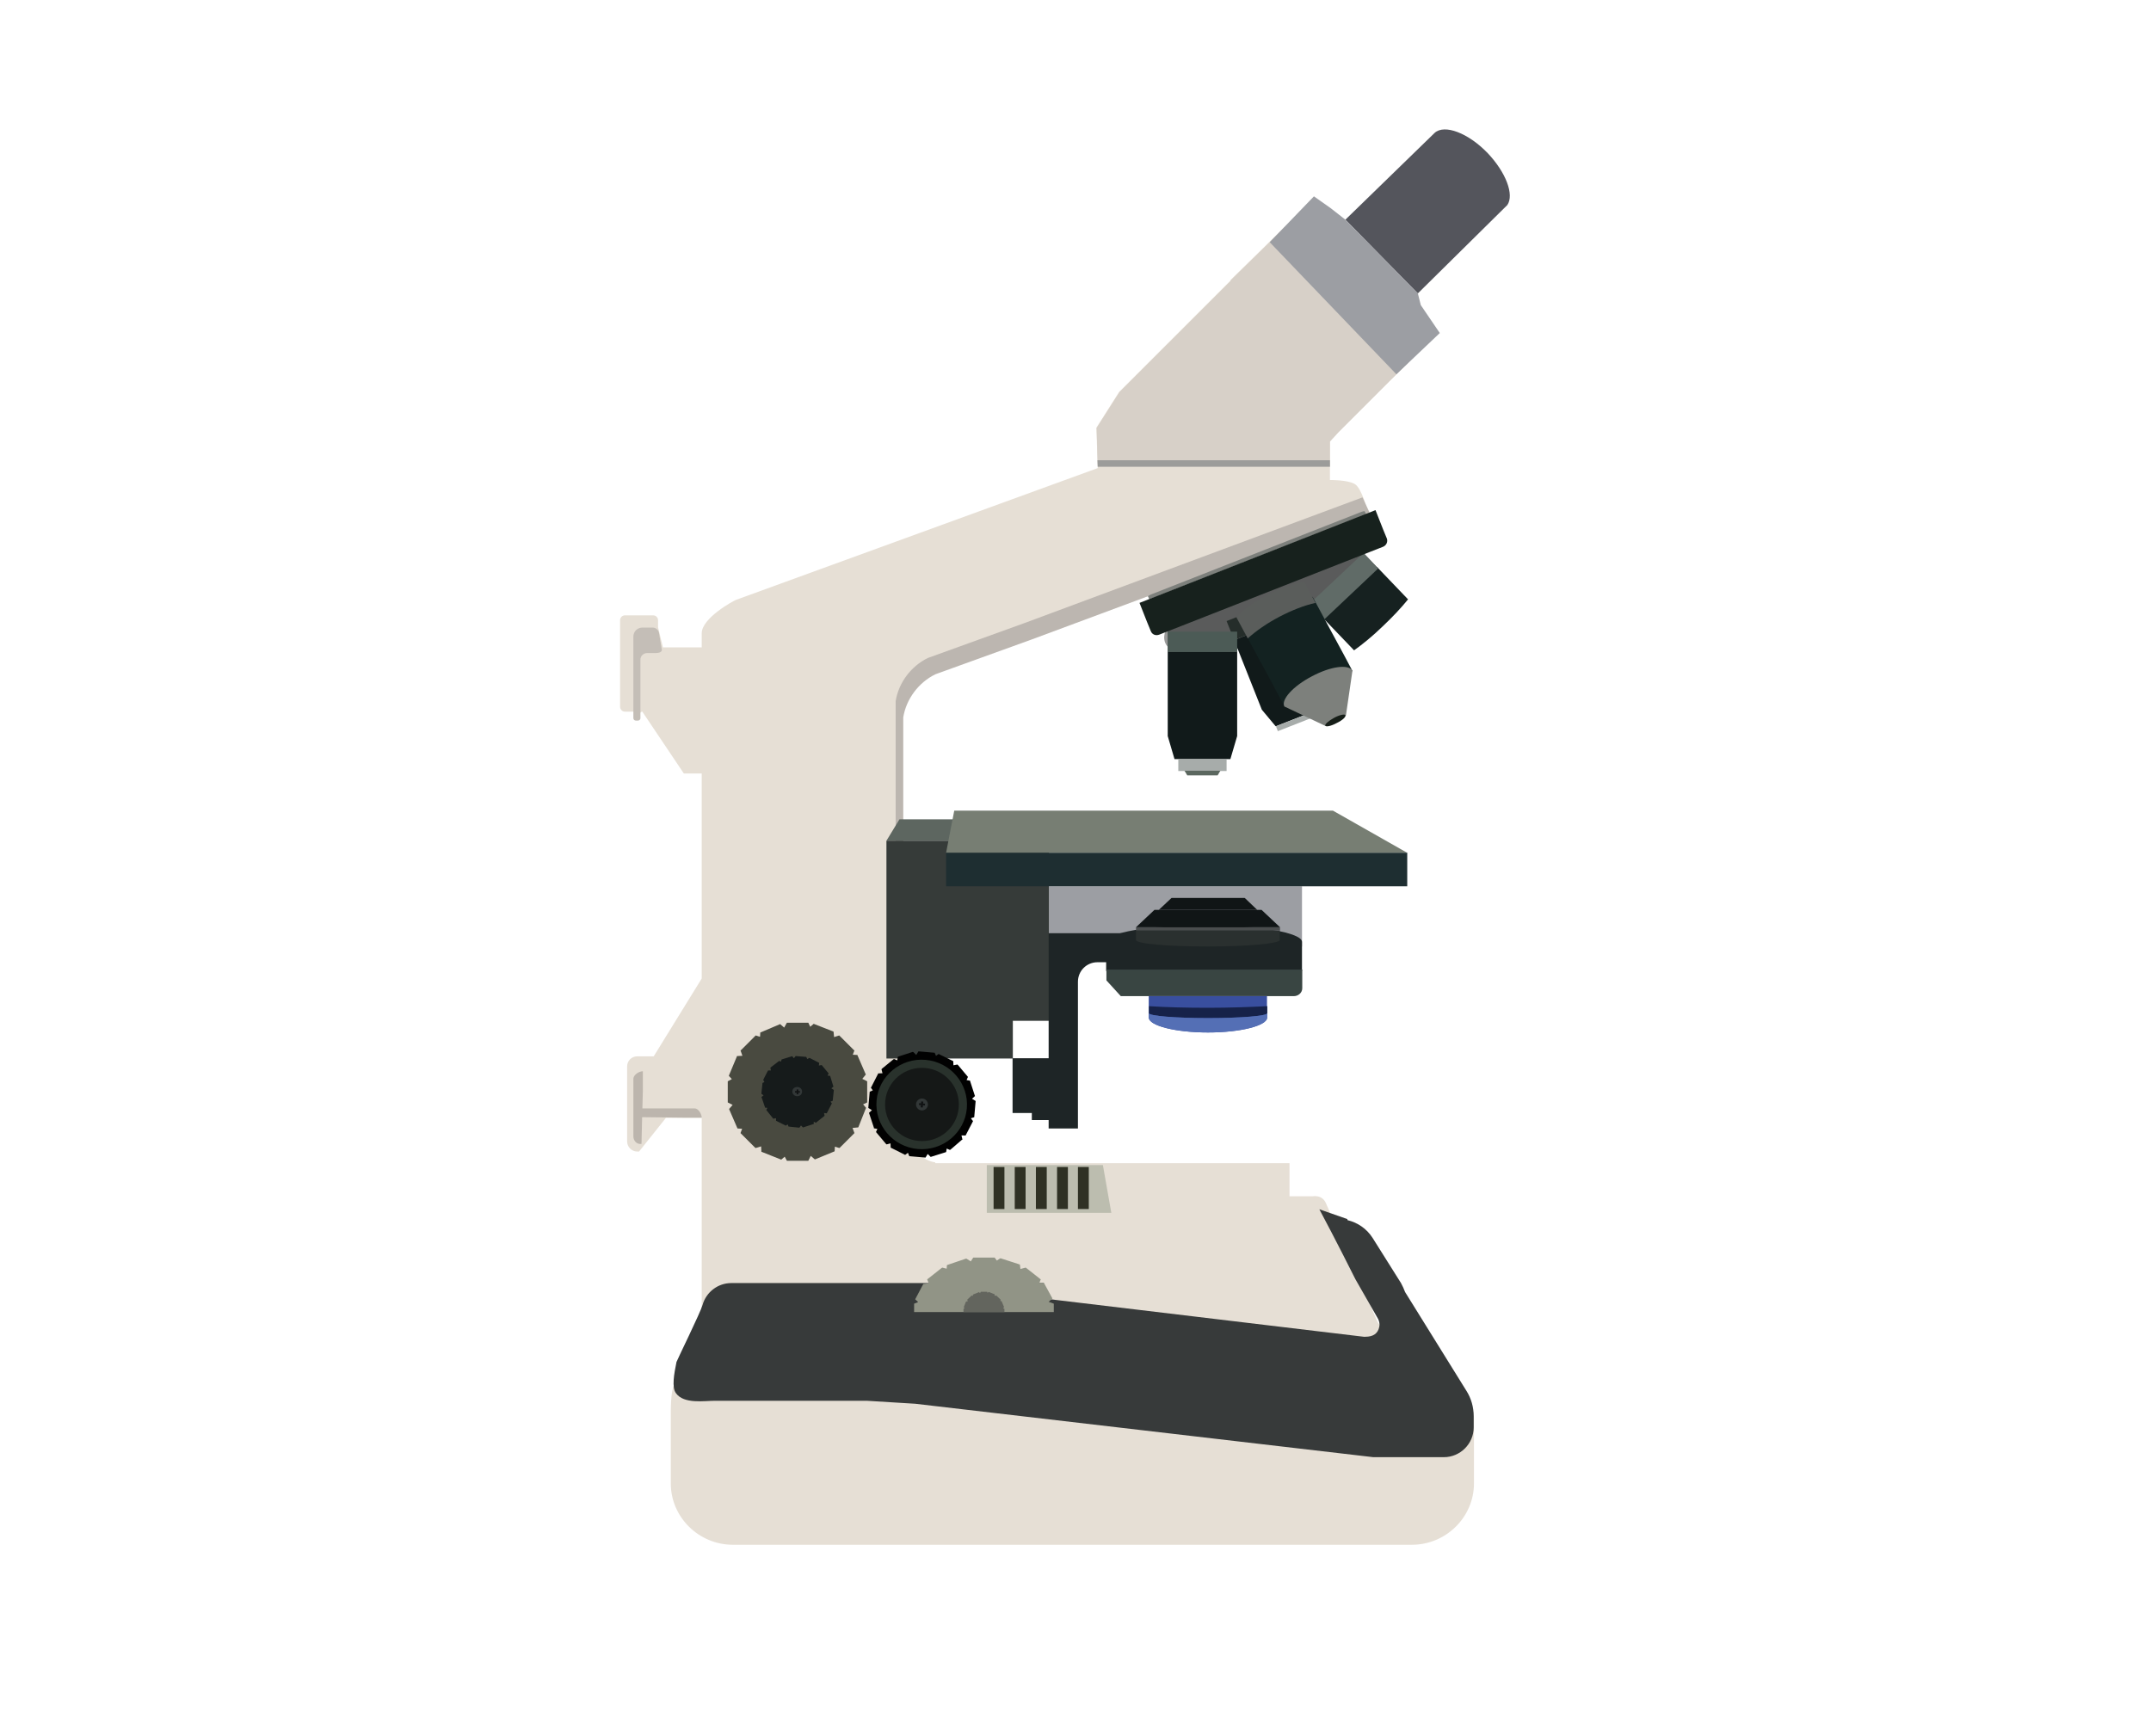
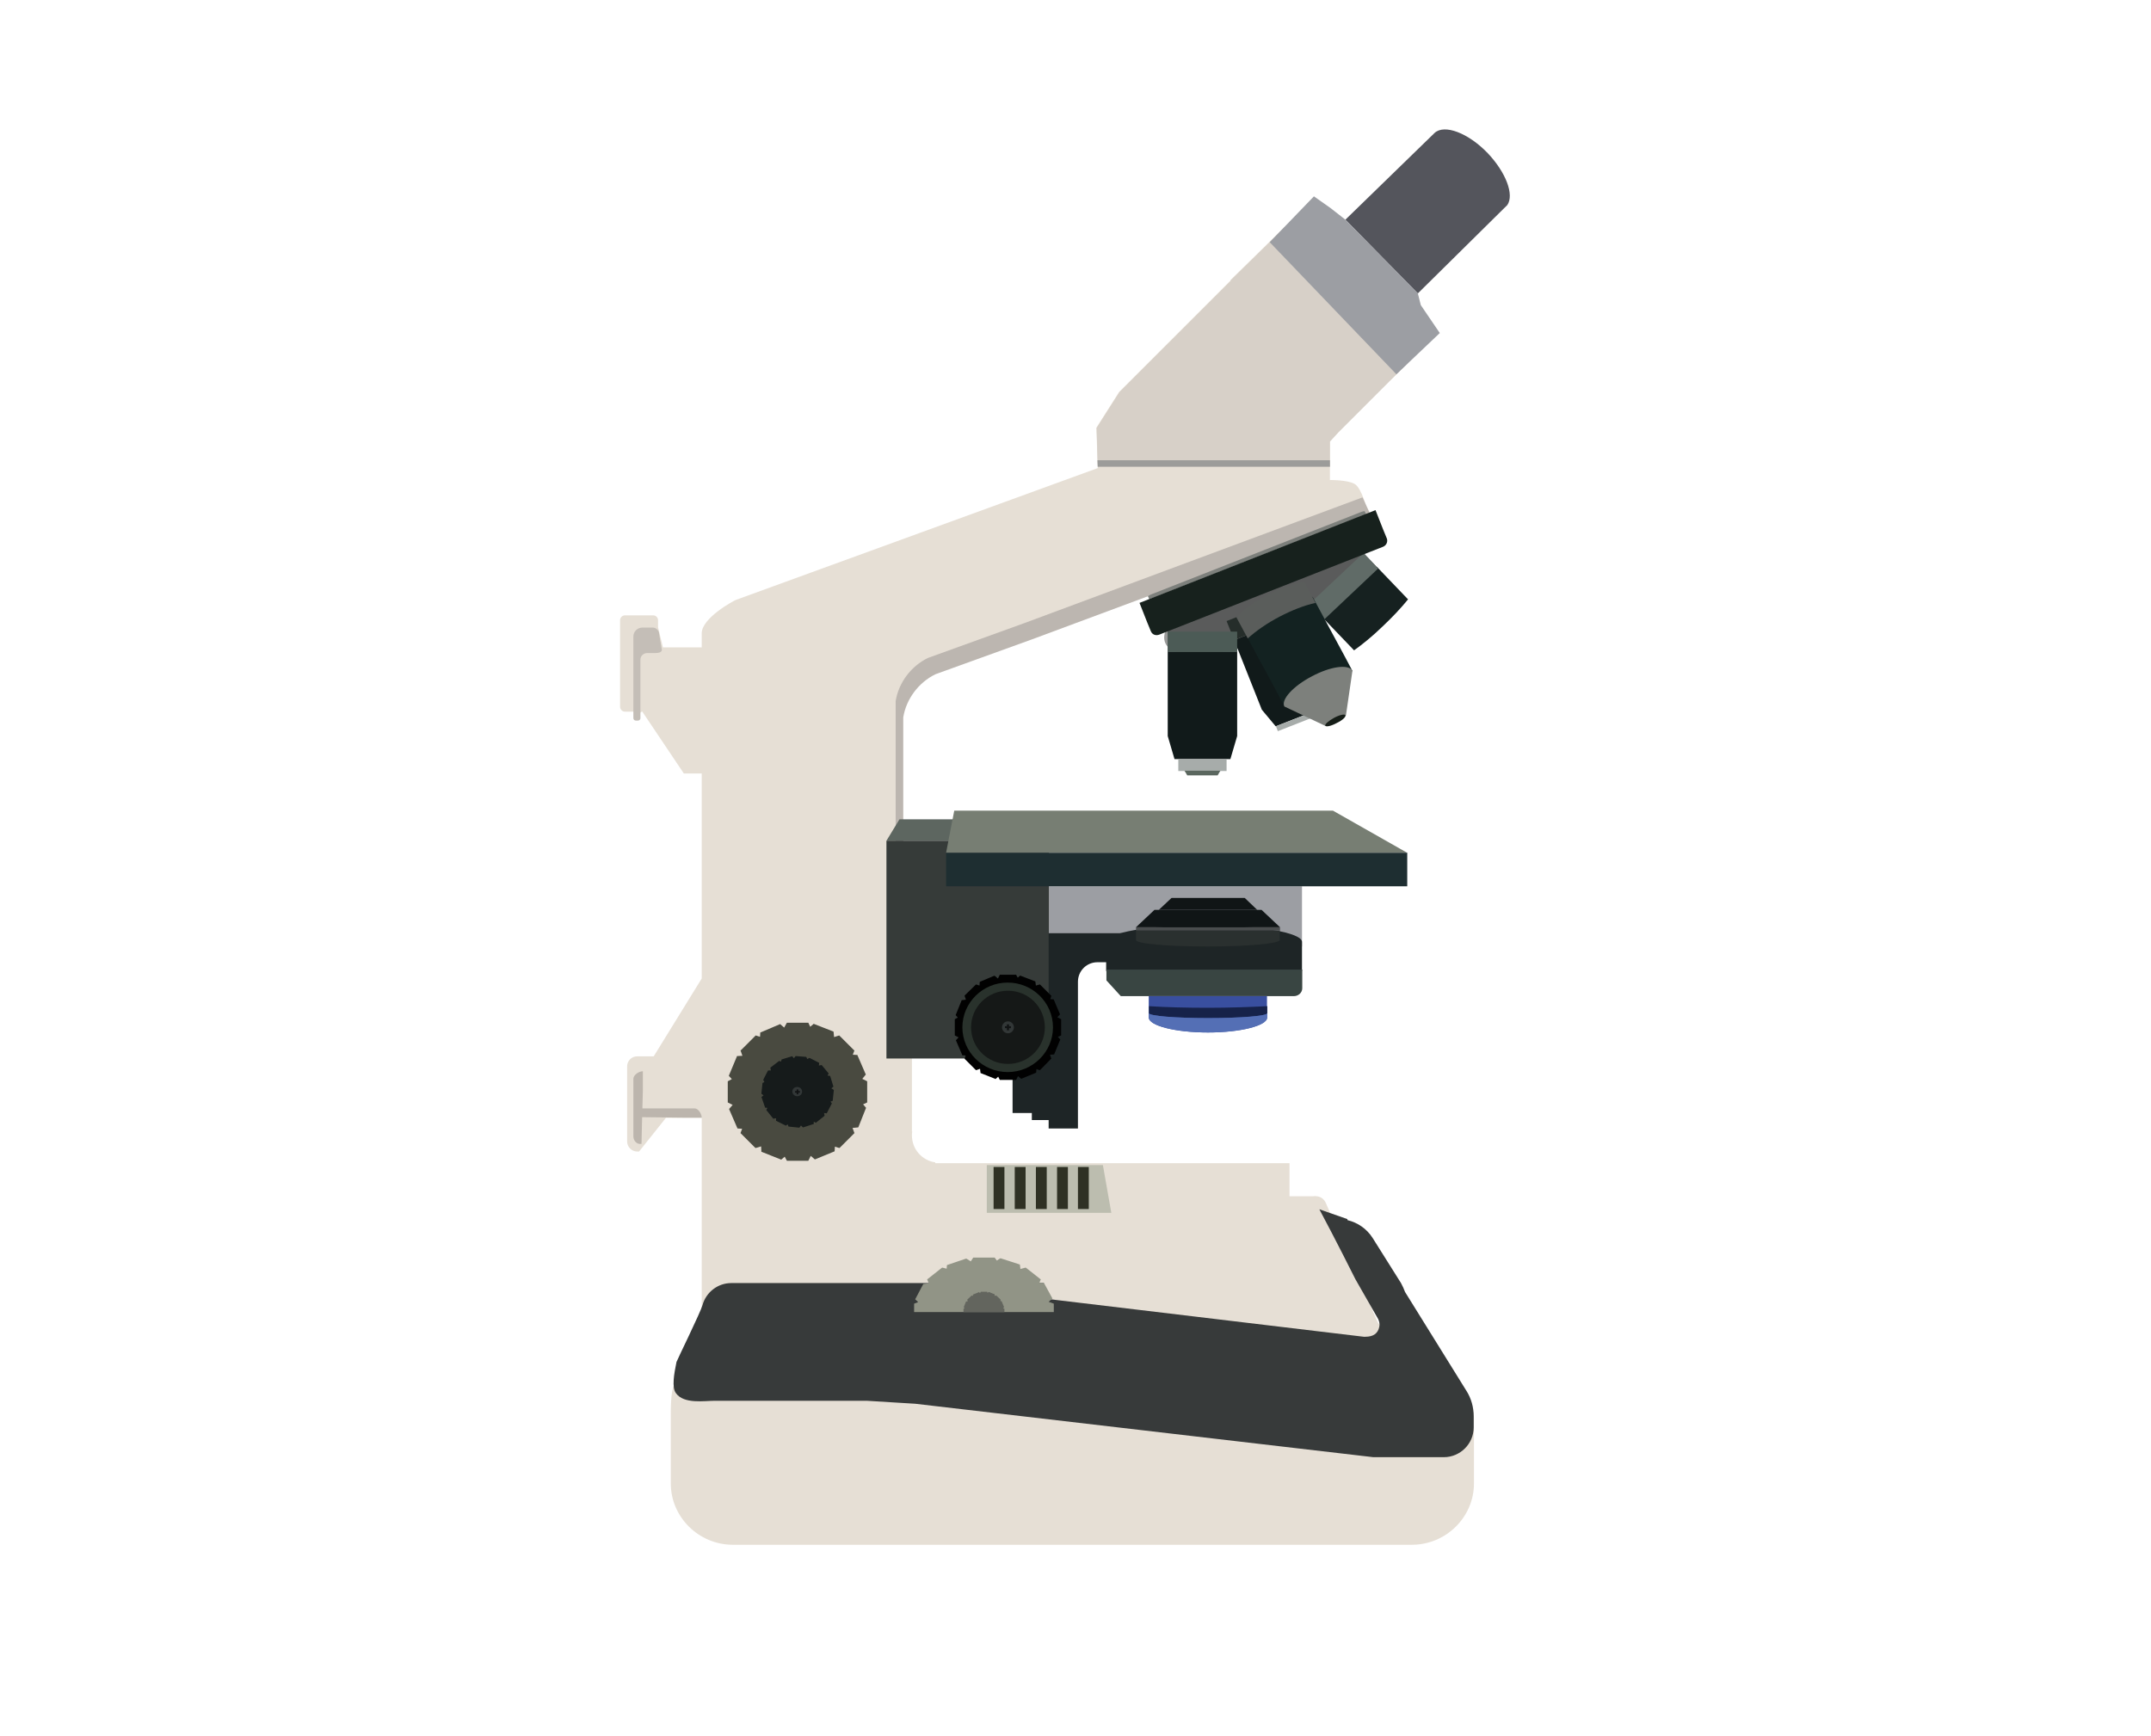
<svg xmlns="http://www.w3.org/2000/svg" version="1.1" baseProfile="tiny" id="microscopeSide" x="0px" y="0px" viewBox="0 0 793 640.1" xml:space="preserve">
  <g id="frameSide">
    <path fill="#E6DFD5" d="M520.4,500.3c0,0-11.7-10.8-12.6-13l-19-43.7c-0.6-1.4-1.8-2.3-3.2-2.5l0,0h-0.1c-0.5-0.1-1-0.1-1.6,0h-8.5   v-12.2H344.8v-0.3c-4.9-0.7-8.6-4.9-8.6-9.9c0-0.5,0-1,0.1-1.5h-0.1v-27h-4.1V263.6c1.1-6.8,5.7-12.9,11.9-15.9l35.7-12.9   l124.5-46.3c0,0-2.1-8.4-4.7-10s-9.2-1.5-9.2-1.5v-14.2l3.1-3.4l18.7-18.7l7-6.9l-5.2-8.5l-7.6-9.2l-5.4-6L491,99.6l-10-10.7   l-7.4-5.2l-20,19.6l0.1,0.1l-41.1,41.1l-8.4,13.2l0.5,14.9l-133.4,48.6c-1,0.4-12.6,6.7-12.6,12.3v5.2h-14.3l-1.8-7.4v-2.6   c0-1-0.8-1.8-1.8-1.8h-10.4c-1,0-1.8,0.8-1.8,1.8v31.9c0,1,0.8,1.8,1.8,1.8h5.3v0.6l0.9-0.6h0.2l15.3,22.8h6.6v75.6L241,389.5h-6.1   c-2,0-3.7,1.6-3.7,3.7v27.7c0,2,1.7,3.7,3.7,3.7h0.7l9.9-12.4h0.2h13V501c0,0.8,0.1,1.6,0.3,2.4c-4.3,2.4-8.5,2.7-10.5,7.2   c-1.3,2.8-1.2,9.3-1.2,12.5V547c0,12.4,10.3,22.6,22.9,22.6h250.3c12.6,0,22.9-10.2,22.9-22.6v-23.9   C543.2,514.8,532.9,500.3,520.4,500.3" />
    <line fill="none" x1="337.1" y1="391.2" x2="334.3" y2="391.2" />
    <path fill="#BCB6B0" d="M333,264.5c1.1-6.8,5.7-12.9,11.9-15.9l35.7-12.9l124.5-46.3l-2.8-6l-124.5,46.3l-35.7,12.9   c-6.2,3-10.8,9.1-11.9,15.9v126.6h2.8V264.5L333,264.5z" />
    <path fill="#ADA598" d="M433.4,145.7c3,0,3-4.6,0-4.6C430.4,141.1,430.4,145.7,433.4,145.7" />
    <polygon fill="#D7D0C8" points="490.3,172.1 490.3,162.8 493.4,159.4 512.1,140.7 519.1,133.8 514,125.3 506.4,116.1 501,110.2    491.1,99.6 481.1,89 473.7,83.8 453.7,103.4 453.8,103.5 412.7,144.6 404.3,157.8 404.7,172.1  " />
    <polygon fill="#9C9C9A" points="404.6,169.7 404.7,172.1 490.3,172.1 490.3,169.7  " />
    <path fill="#BCB5AD" d="M237,395c-1.4,0-3.5,1.3-3.5,2.8V419c0,1.5,1.1,2.8,2.5,2.8h0.5l0.2-8.6l0.3-11V397V395L237,395L237,395z" />
    <path fill="#BCB5AD" d="M258.7,412.1c0-1.3-1.2-3.4-2.6-3.4h-19.6c-1.4,0-2.6,1.1-2.6,2.4v0.8l18.1,0.2h4.8H258.7L258.7,412.1z" />
    <path fill="#C4BEB7" d="M240.6,231.4h-3.8c-1.8,0-3.3,1.5-3.3,3.3v3.7v26.4c0,0.5,0.4,0.9,0.9,0.9h0.8c0.5,0,0.9-0.4,0.9-0.9v-21.6   c0-1.3,1.1-2.4,2.5-2.4h2c1.3,0,3.4,0.1,3.4-1.2l-1-5.8C243,232.5,241.9,231.4,240.6,231.4" />
    <path fill="#373A3A" d="M518,476.4c-0.4-1.1-0.9-2.2-1.5-3.3L506,456.4c-2.2-3.4-5.5-5.6-9.2-6.5l-0.1-0.4l-10.3-3.6   c6.1,11.4,12.9,25,13.3,25.8l8.4,14.7c0.4,0.9,0.6,1.9,0.4,2.8c-0.5,2.5-2.2,3.7-5.2,3.7h-0.5l-120.4-14.4c0.3-2,1.2-3.9,2.5-5.4   H335h-4.6h-60.8c-5,0-9.3,3.4-10.6,8.1c-0.7,2.6-9.4,20.3-9.6,21c-0.9,4.4-1.8,9.4-0.2,11.5c2.9,4.1,10.5,2.8,14.4,2.8h55.9   l17.9,1.1l168.9,19.7h26c6,0,11-4.9,11-11v-4.1c0-3.3-0.9-6.6-2.7-9.4L518,476.4z" />
    <path fill="#7D807C" d="M503.6,189.6l-0.3-0.7l-0.1-0.2l-0.1-0.2c0-0.1-1,0.1-2.1,0.6l-75.9,29.8c-1.1,0.4-2,0.9-1.9,1l0.1,0.2   l0.1,0.2l0.3,0.7L503.6,189.6z" />
    <polygon fill="#BCBDAF" points="406.6,429.6 363.8,429.6 363.8,447.2 409.7,447.2  " />
    <rect x="366.3" y="430.3" fill="#2F3124" width="4" height="15.5" />
    <rect x="374.1" y="430.3" fill="#2F3124" width="4" height="15.5" />
    <rect x="381.9" y="430.3" fill="#2F3124" width="4" height="15.5" />
    <rect x="389.7" y="430.3" fill="#2F3124" width="4" height="15.5" />
    <rect x="397.4" y="430.3" fill="#2F3124" width="4" height="15.5" />
  </g>
  <g id="ocularLensSide">
    <path fill="#54555C" d="M548.5,56.5c-7.2-7.5-16-10.8-19.6-7.5c-0.3,0.3-32.9,32-32.9,32l26.7,27.2l33-32.6   C558.3,71.8,555.2,63.6,548.5,56.5" />
    <polygon fill="#9C9EA3" points="496,81 490.5,76.7 484.4,72.4 468.1,89.3 514.8,138 530.8,122.8 523.8,112.5 522.7,108.1 507.8,93     " />
  </g>
  <g id="stageSide">
    <rect x="386.7" y="326.8" fill="#9C9EA3" width="93.3" height="22.2" />
    <polygon fill="#5D6660" points="386.7,310 326.8,310 331.6,302.1 386.7,302.1  " />
    <polygon fill="#363B39" points="326.8,310 326.8,390.3 373.4,390.3 373.4,376.4 386.7,376.4 386.7,310  " />
    <rect x="348.8" y="314.4" fill="#1E2E31" width="170" height="12.4" />
    <polygon fill="#777E73" points="351.8,298.9 491.4,298.9 518.7,314.4 348.8,314.4  " />
  </g>
  <g id="lightSwitchSide">
    <polygon fill="#919486" points="388.5,483.8 388.5,480.9 388.5,480.7 386.6,480 388,478.8 387.9,478.6 385,473.3 384.9,473.1    383.2,473 383.7,471.7 383.5,471.6 378.3,467.5 378.1,467.4 376.2,467.9 376,466.3 375.8,466.2 369,464 368.7,464 367.5,464.8    366.7,463.7 366.4,463.7 359.1,463.7 358.8,463.7 357.9,465.1 356.3,464.1 356.1,464.1 349.3,466.4 349.1,466.5 349,467.8    347.4,467.4 347.2,467.5 342,471.6 341.8,471.7 342.4,473.2 340.4,473.4 340.3,473.6 337.5,478.9 337.4,479.1 338.5,480.1    337,480.7 337,480.9 337,483.8  " />
    <polygon fill="#63655E" points="370.3,483.8 370.3,482.7 370.3,482.6 369.8,482.4 370.2,481.9 370.1,481.8 369.3,479.9    369.3,479.8 368.8,479.7 368.9,479.3 368.9,479.2 367.3,477.7 367.3,477.7 366.7,477.8 366.7,477.2 366.6,477.2 364.6,476.4    364.5,476.4 364.1,476.7 363.9,476.3 363.8,476.3 361.7,476.3 361.6,476.3 361.3,476.8 360.9,476.4 360.8,476.5 358.8,477.3    358.7,477.3 358.7,477.8 358.2,477.7 358.2,477.7 356.6,479.2 356.6,479.3 356.8,479.8 356.2,479.9 356.1,480 355.3,482 355.3,482    355.6,482.4 355.2,482.6 355.2,482.7 355.2,483.8  " />
  </g>
  <polygon id="coarseKnobSide" fill="#494A40" points="317.9,397.8 319.2,396.2 319.1,396 316.2,389.3 316.1,389 314.4,388.9   315,387.3 314.8,387.2 309.6,382 309.4,381.8 307.5,382.4 307.3,380.4 307.1,380.3 300.2,377.6 300,377.5 298.7,378.6 298,377.1   297.7,377.1 290.3,377.1 290.1,377.1 289.1,378.9 287.6,377.6 287.4,377.7 280.6,380.6 280.3,380.7 280.2,382.3 278.6,381.8   278.4,382 273.2,387.2 273,387.3 273.7,389.3 271.7,389.4 271.6,389.7 268.8,396.4 268.7,396.7 269.8,397.9 268.3,398.7   268.3,398.9 268.3,406.2 268.3,406.5 270.1,407.4 268.8,408.9 268.9,409.2 271.8,415.9 271.9,416.1 273.6,416.2 273,417.8   273.2,418 278.4,423.2 278.6,423.3 280.6,422.7 280.7,424.7 281,424.8 287.8,427.5 288,427.6 289.3,426.5 290.1,428 290.3,428   297.7,428 298,428 298.9,426.2 300.4,427.5 300.7,427.4 307.5,424.6 307.7,424.5 307.8,422.8 309.4,423.3 309.6,423.2 314.8,418   315,417.8 314.3,415.9 316.4,415.7 316.5,415.5 319.2,408.7 319.3,408.5 318.2,407.2 319.7,406.5 319.7,406.2 319.7,398.9   319.7,398.7 " />
  <g id="fineKnobSide">
    <polygon fill="#161B1B" points="306.5,401.3 307.3,400.6 307.2,400.5 306.1,396.9 306,396.7 305.1,396.6 305.5,395.8 305.4,395.7    303,392.8 302.9,392.7 301.9,392.9 302,391.9 301.8,391.8 298.5,390.1 298.4,390.1 297.6,390.5 297.3,389.8 297.2,389.7    293.4,389.4 293.3,389.4 292.7,390.2 292,389.4 291.9,389.5 288.3,390.6 288.1,390.7 288,391.4 287.2,391.2 287.1,391.3    284.1,393.6 284,393.7 284.2,394.7 283.2,394.7 283.1,394.8 281.4,398.1 281.4,398.2 281.8,399 281.1,399.3 281.1,399.4    280.7,403.2 280.7,403.3 281.5,403.9 280.7,404.5 280.8,404.7 282,408.2 282,408.4 282.9,408.5 282.5,409.3 282.6,409.4 285,412.4    285.1,412.5 286.1,412.3 286.1,413.3 286.2,413.3 289.6,415 289.6,415.1 290.4,414.6 290.7,415.4 290.8,415.4 294.6,415.8    294.7,415.8 295.3,415 296,415.7 296.1,415.7 299.8,414.5 300,414.5 300,413.6 300.8,414 300.9,413.9 303.9,411.5 304,411.4    303.8,410.4 304.8,410.5 304.9,410.3 306.6,407 306.7,406.9 306.2,406.2 307,405.9 307,405.8 307.4,402 307.4,401.9  " />
    <path fill="#323737" d="M295.7,402.5c0,1-0.8,1.7-1.8,1.7s-1.8-0.8-1.8-1.7c0-1,0.8-1.7,1.8-1.7   C294.9,400.8,295.7,401.5,295.7,402.5" />
    <polygon fill="#111314" points="294.9,402.3 294.3,402.3 294.3,401.7 293.7,401.7 293.7,402.3 293.1,402.3 293.1,402.9    293.7,402.9 293.7,403.5 294.3,403.5 294.3,402.9 294.9,402.9  " />
  </g>
  <g id="adjustDHeight">
    <path fill="#1E2526" d="M397.4,344.1h-10.8v10.7v35.4h-13.3v20.2h7.1v2.6h6.2v3.1h10.8v-5.7v-2.3v-4.3v-13.6V362   c0-4,3.2-7.2,7.2-7.2h16.5v-10.7L397.4,344.1L397.4,344.1L397.4,344.1L397.4,344.1z" />
    <path fill="#1E2526" d="M443.9,341.1c-19.9,0-36.1,2.8-36.1,6.2v1.3v4.8v4.4c0,2.6,16.1,4.7,36.1,4.7c19.9,0,36.1-2.1,36.1-4.7   v-4.4v-4.8v-1.3C480,343.9,463.9,341.1,443.9,341.1" />
    <path fill="#2A302F" d="M418.8,343.1v3.5c0,1.4,11.9,2.4,26.5,2.4c14.7,0,26.5-1.1,26.5-2.4v-3.5H418.8z" />
    <rect x="418.8" y="341.9" fill="#4A4D4E" width="53.1" height="1.2" />
    <polygon fill="#101516" points="465.1,335.5 453.5,335.5 449.4,335.5 441.3,335.5 427.6,335.5 425.6,335.5 418.8,341.9    427.6,341.9 441.3,341.9 449.4,341.9 453.5,341.9 471.9,341.9  " />
    <polygon fill="#101516" points="458.9,331.1 450.9,331.1 448.1,331.1 442.6,331.1 433.2,331.1 431.9,331.1 427.2,335.5    433.2,335.5 442.6,335.5 448.1,335.5 450.9,335.5 463.5,335.5  " />
    <path fill="#394542" d="M479.2,357.5h-2.4h-4h-28.3h-23.2h-6h-2.1h-5.3v4l5.3,5.8h8.2h12.4H477c1.7,0,3.1-1.3,3.1-2.9v-2v-2v-2.9   H479.2L479.2,357.5z" />
    <path fill="#394F9F" d="M423.5,367.3v2.6v5.3c0,3,9.8,5.5,21.8,5.5s21.8-2.5,21.8-5.5v-5.3v-2.6H423.5z" />
    <path fill="#162249" d="M445.4,371.6c-8.1,0-15.7-0.2-21.8-0.6v2.6c0,1,9.8,1.8,21.8,1.8s21.8-0.8,21.8-1.8V371   C461,371.3,453.5,371.6,445.4,371.6" />
    <path fill="#546FB5" d="M445.4,375.4c-12,0-21.8-0.8-21.8-1.8v1.6c0,3,9.8,5.5,21.8,5.5s21.8-2.5,21.8-5.5v-1.6   C467.2,374.6,457.4,375.4,445.4,375.4" />
  </g>
-   <g transform="rotate(5 30 30)" id="raggableDiaphragm">
+   <g id="draggableDiaphragm">
    <g>
      <polygon fill="#010101" points="389.8,375.1 390.8,374 390.7,373.8 388.5,368.6 388.5,368.5 387.2,368.4 387.6,367.2 387.4,367    383.5,363.1 383.3,363 381.9,363.4 381.7,361.9 381.5,361.8 376.3,359.8 376.1,359.7 375.2,360.5 374.6,359.4 374.4,359.4    368.8,359.4 368.6,359.4 367.9,360.8 366.7,359.8 366.5,359.8 361.3,362 361.2,362.1 361.1,363.4 359.9,363 359.7,363.1 355.7,367    355.6,367.2 356.1,368.6 354.5,368.8 354.5,368.9 352.4,374.1 352.3,374.3 353.1,375.2 352,375.8 352,376 352,381.6 352,381.8    353.4,382.5 352.4,383.6 352.5,383.8 354.7,388.9 354.7,389.1 356,389.2 355.6,390.4 355.7,390.5 359.7,394.5 359.9,394.6    361.3,394.1 361.5,395.7 361.6,395.7 366.9,397.8 367,397.9 368,397 368.6,398.2 368.8,398.2 374.4,398.2 374.6,398.2 375.3,396.8    376.5,397.8 376.7,397.7 381.8,395.6 382,395.5 382.1,394.2 383.3,394.6 383.5,394.5 387.4,390.5 387.6,390.4 387.1,388.9    388.6,388.8 388.7,388.6 390.8,383.5 390.9,383.3 390,382.3 391.2,381.8 391.2,381.6 391.2,376 391.2,375.8  " />
      <path fill="#29322C" d="M388.2,378.8c0,9.1-7.5,16.5-16.7,16.5s-16.7-7.4-16.7-16.5s7.5-16.5,16.7-16.5S388.2,369.7,388.2,378.8" />
      <path fill="#151817" d="M385.2,378.8c0,7.5-6.1,13.5-13.6,13.5s-13.6-6-13.6-13.5s6.1-13.5,13.6-13.5S385.2,371.3,385.2,378.8" />
      <path fill="#323737" d="M373.8,378.8c0,1.2-1,2.2-2.2,2.2s-2.2-1-2.2-2.2s1-2.2,2.2-2.2S373.8,377.6,373.8,378.8" />
      <polygon fill="#111314" points="372.7,378.4 372,378.4 372,377.7 371.2,377.7 371.2,378.4 370.5,378.4 370.5,379.1 371.2,379.1    371.2,379.9 372,379.9 372,379.1 372.7,379.1  " />
    </g>
  </g>
  <g id="lensesSide">
    <path fill="#989998" d="M503.6,205.3c3,6.9-11.1,19.6-31.5,28.4c-20.4,8.8-39.5,10.3-42.5,3.4c-3-6.9,11.1-19.6,31.5-28.4   C481.5,199.9,500.6,198.4,503.6,205.3" />
    <rect x="430.5" y="223" fill="#5A5B5B" width="25.6" height="17.4" />
    <polygon fill="#5A5B5B" points="496.1,197.1 476.2,215.9 488.2,228.4 508.1,209.6  " />
    <path fill="#5A5B5B" d="M453.6,223.6l6.3,11.8c2.8-3.3,6.7-6.4,11.3-8.8c4.6-2.4,9.3-3.9,13.7-4.4l-6.3-11.8   c-4.5,0.2-9.3,1.5-13.9,3.9C460.1,216.8,456.3,220.1,453.6,223.6" />
    <polygon fill="#111A1A" points="455,236 465.2,261.7 470.3,267.8 489.5,260.3 489,252.4 478.7,226.7  " />
    <polygon fill="#A7ACAA" points="489.5,260.3 470.4,267.8 471.1,269.6 490.2,262.1  " />
    <polygon fill="#252D2A" points="475.9,219.7 452.2,229 455,236 478.7,226.7  " />
    <path fill="#162120" d="M487.7,227.8l11.5,12c3.2-2.3,6.9-5.3,10.5-8.8c3.7-3.5,6.9-6.9,9.4-10l-11.5-12L487.7,227.8z" />
    <polygon fill="#606B67" points="502.7,203.9 482.7,222.7 488.2,228.4 508.1,209.6  " />
    <path fill="#132221" d="M469.9,223.9c-6.9,3.6-11.8,8-10.8,9.7l5.7,10.6l6,11.1l2.8,5.3l25-13.2l-2.8-5.3l-6-11.1l-5.7-10.6   C483.1,218.7,476.8,220.3,469.9,223.9" />
    <path fill="#7D807C" d="M483.6,249.4c-6.9,3.6-11.4,8.6-10.1,11.1l15.2,7.2l2.5-1.3l2.5-1.3l2.5-1.3l2.4-16.5   C497.1,244.8,490.5,245.7,483.6,249.4" />
    <path fill="#161E18" d="M496,263.7c-0.3-0.5-2.2-0.1-4.2,1s-3.5,2.4-3.2,2.9s2.2,0.1,4.2-1C494.9,265.6,496.3,264.3,496,263.7" />
    <path fill="#5A5D5B" d="M455.8,227.6l4.2,7.8c3.1-2.8,7.1-5.6,11.7-8s9.2-4.2,13.3-5.1l-4.2-7.8c-4.2,0.8-8.8,2.4-13.4,4.8   C462.7,221.7,458.7,224.6,455.8,227.6" />
    <polygon fill="#111A1A" points="430.5,240.3 430.5,271.4 433,279.9 453.6,279.9 456.1,271.4 456.1,240.3  " />
    <rect x="434.4" y="279.9" fill="#A7ACAA" width="17.8" height="4.4" />
    <g>
      <polygon fill="#5B675F" points="447.7,284.2 443.5,284.2 443.1,284.2 441.4,284.2 436.7,284.2 437.7,285.9 441.4,285.9     443.1,285.9 443.5,285.9 446.7,285.9 448.9,285.9 449.9,284.2   " />
    </g>
    <rect x="430.5" y="232.9" fill="#4C5B56" width="25.6" height="7.5" />
    <path fill="#17211D" d="M420.1,222.3l2.8,7.1l0.7,1.7l0.7,1.7c0.5,1.2,1.8,1.7,3.1,1.2l82.5-32.4c1.2-0.5,1.8-1.8,1.4-3l-0.7-1.7   l-0.7-1.7l-2.8-7.1L420.1,222.3z" />
  </g>
</svg>
